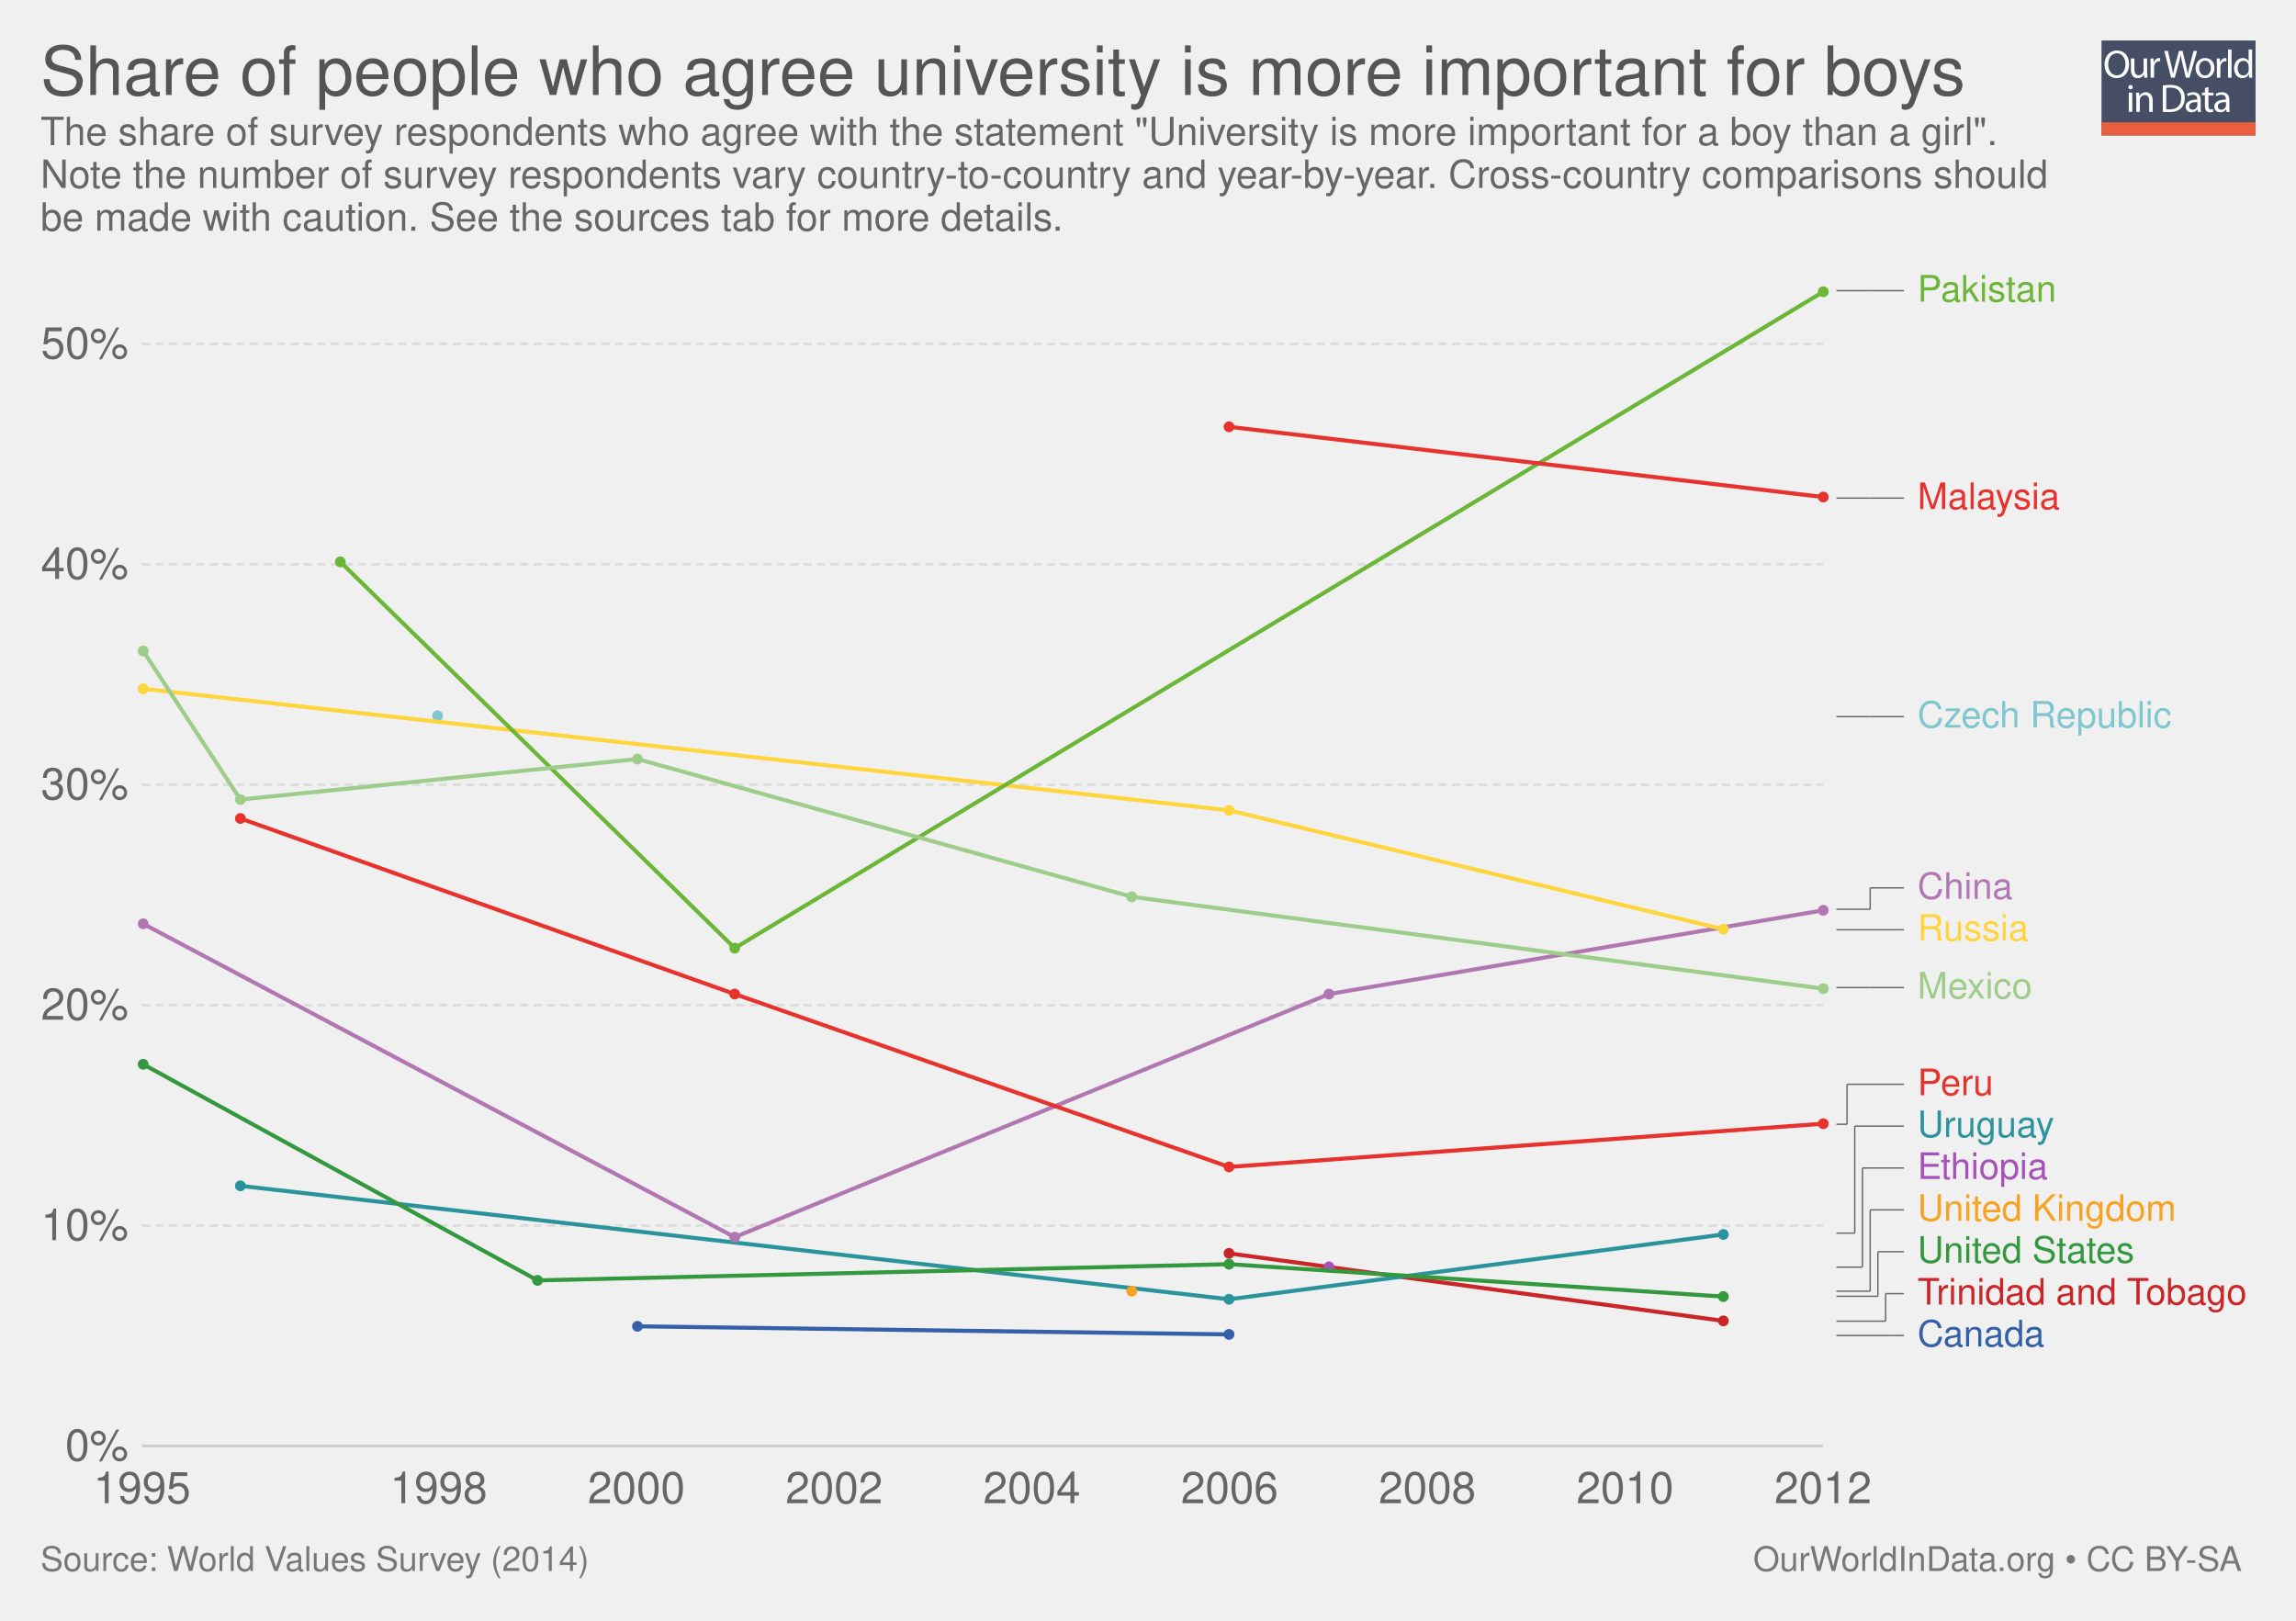
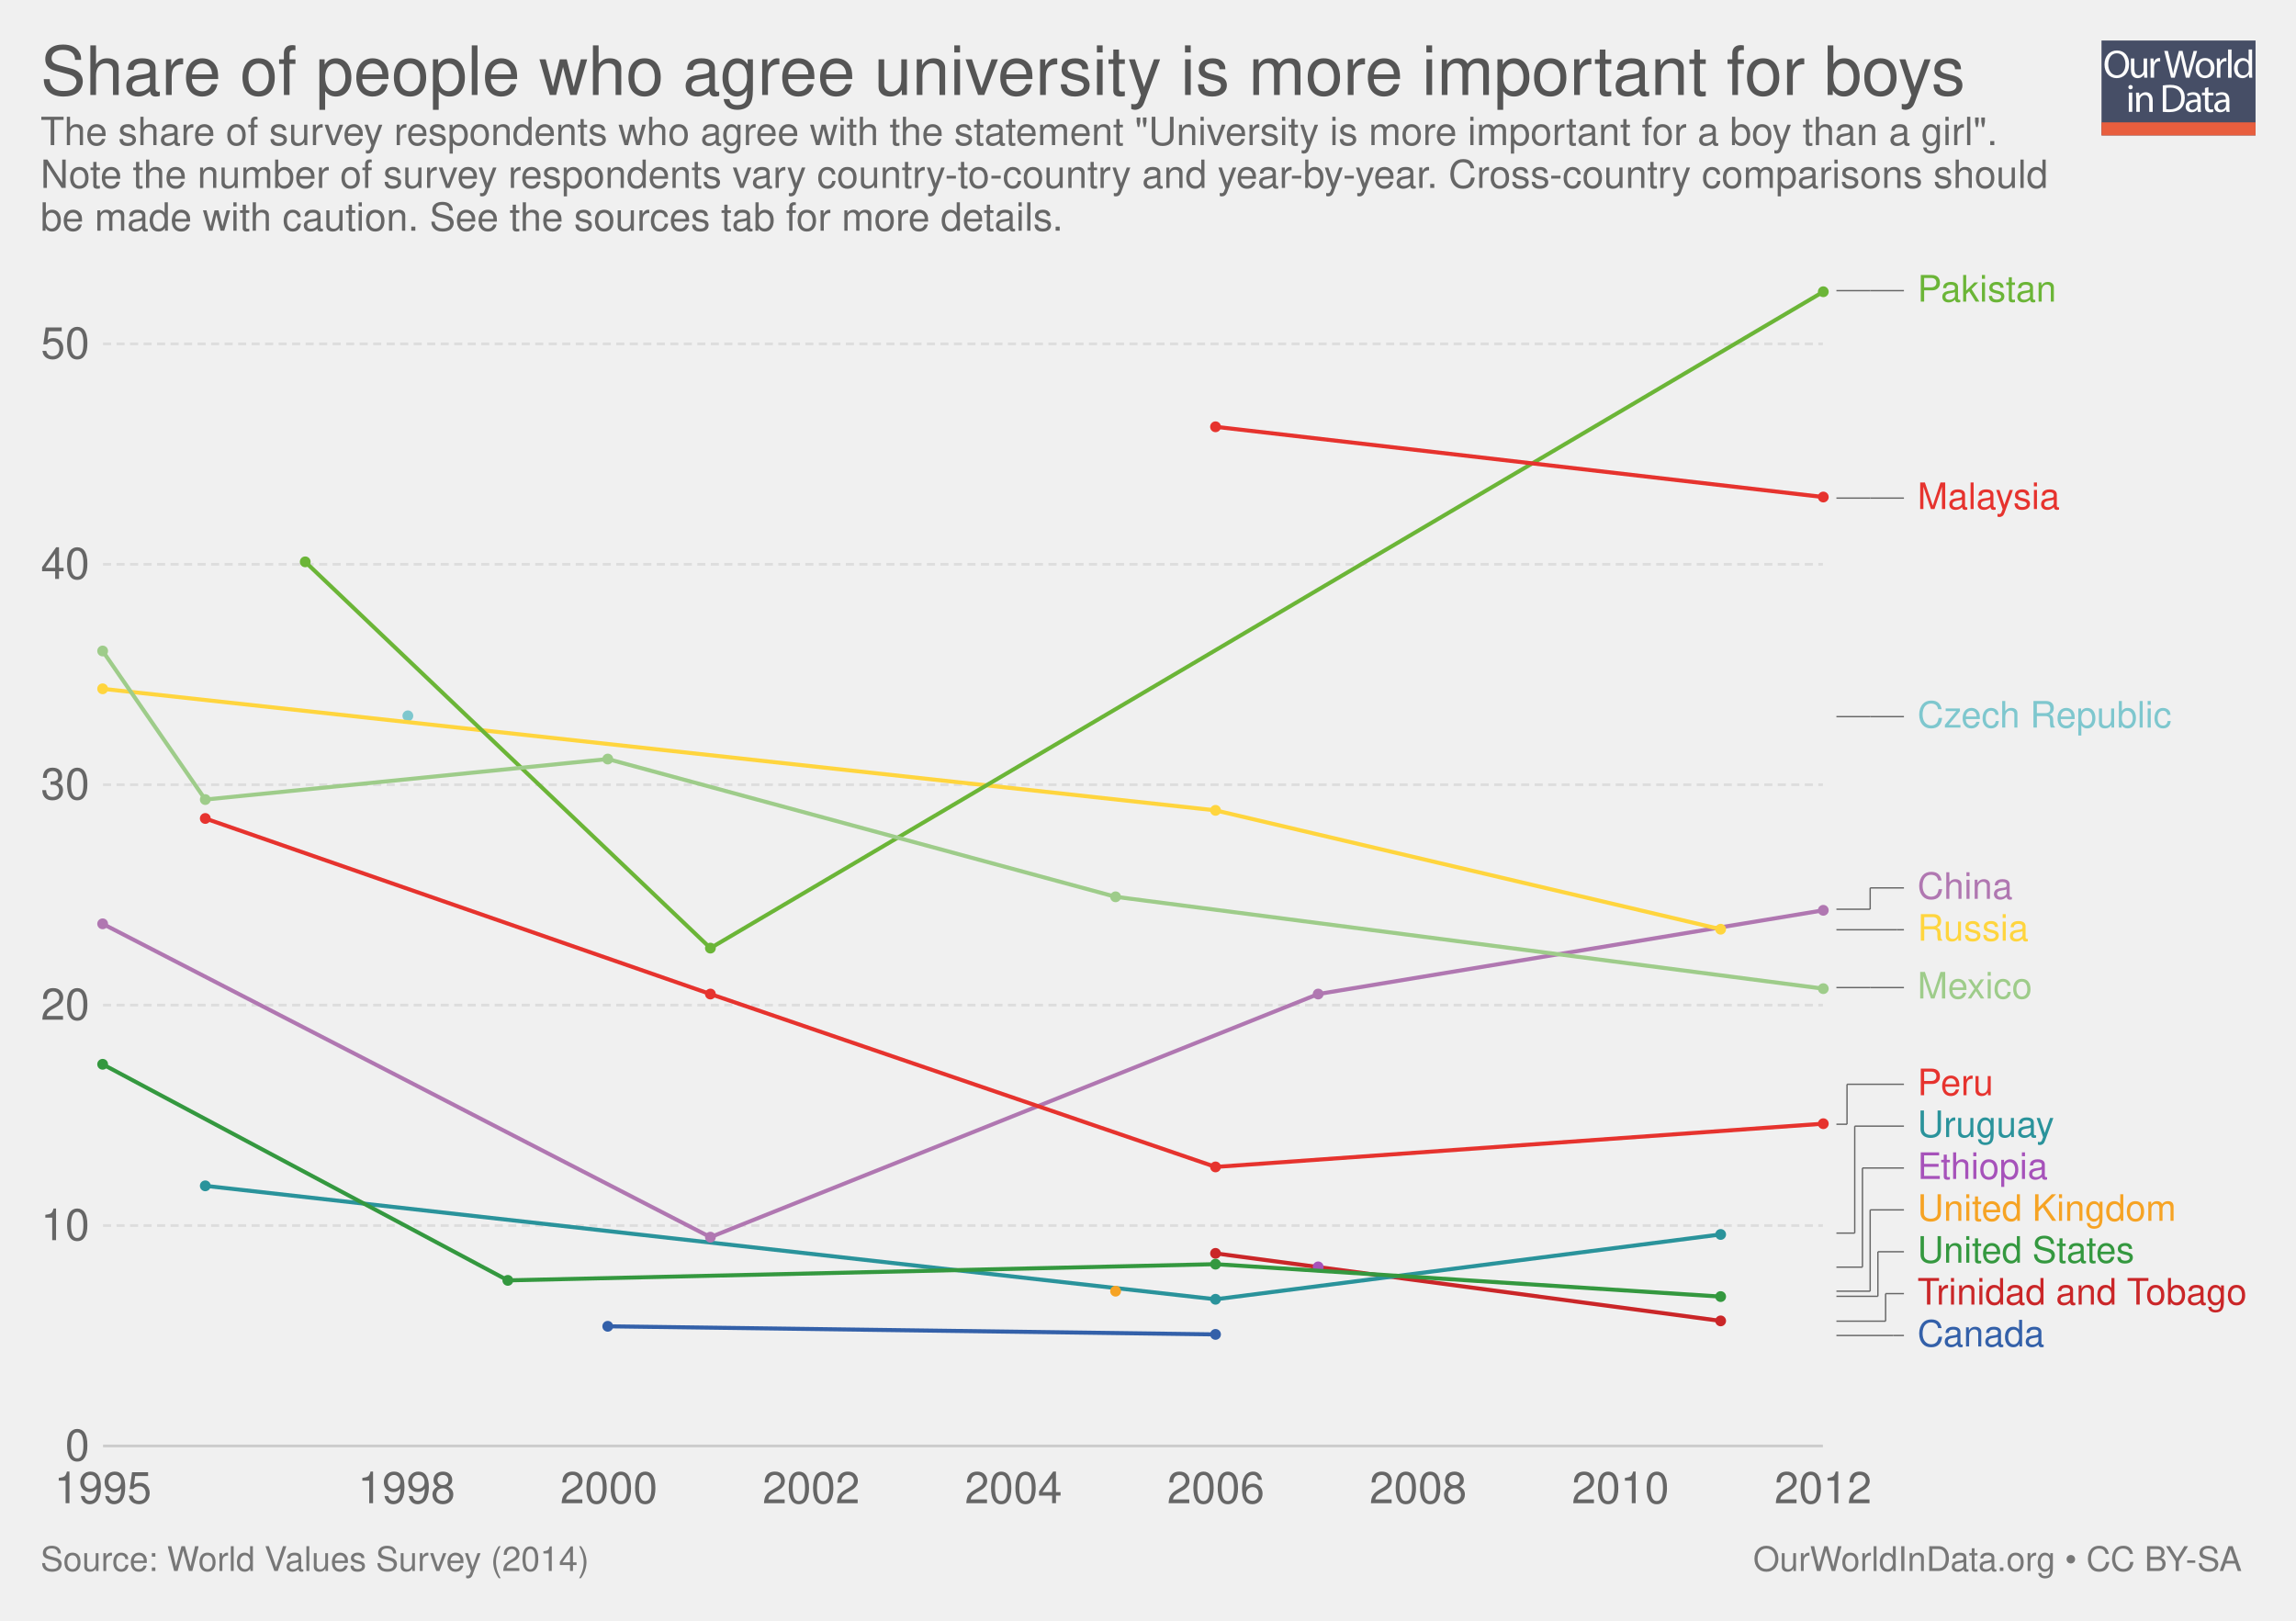
<svg xmlns="http://www.w3.org/2000/svg" xmlns:xlink="http://www.w3.org/1999/xlink" version="1.1" style="font-family: 'Helvetica Neue', Helvetica, Arial, sans-serif; font-size: 18px; background-color: white; text-rendering: optimizeLegibility; -webkit-font-smoothing: antialiased;" width="850" height="600">
  <g class="ChartTab">
    <g class="HeaderView">
      <g opacity="0.8" transform="translate(778, 15) scale(0.27)">
        <a xlink:href="https://ourworldindata.org" target="_blank">
          <g>
            <rect x="0" y="0" fill="#1B2543" width="211.2" height="130.1" />
            <rect x="0" y="112.2" fill="#E63912" width="211.2" height="17.9" />
            <g>
              <rect x="1.2" y="12.3" fill="none" width="210.2" height="99.2" />
              <path fill="#FFFFFF" d="M37.8,32.2c0,12.7-7.7,19.4-17.1,19.4c-9.7,0-16.6-7.5-16.6-18.7c0-11.7,7.3-19.3,17.1-19.3 C31.3,13.7,37.8,21.3,37.8,32.2z M9.2,32.8c0,7.9,4.3,14.9,11.8,14.9c7.5,0,11.8-6.9,11.8-15.3c0-7.3-3.8-14.9-11.8-14.9 C13.1,17.5,9.2,24.8,9.2,32.8z" />
              <path fill="#FFFFFF" d="M62.7,43.8c0,2.7,0.1,5.1,0.2,7.2h-4.3l-0.3-4.3h-0.1c-1.3,2.1-4,4.9-8.8,4.9c-4.2,0-9.1-2.3-9.1-11.6 V24.6h4.8v14.6c0,5,1.5,8.4,5.9,8.4c3.2,0,5.5-2.2,6.3-4.4c0.3-0.7,0.4-1.6,0.4-2.5V24.6h4.8V43.8z" />
              <path fill="#FFFFFF" d="M67.3,32.8c0-3.1-0.1-5.8-0.2-8.2h4.2l0.2,5.2h0.2c1.2-3.5,4.1-5.8,7.3-5.8c0.5,0,0.9,0.1,1.4,0.2v4.5 c-0.5-0.1-1-0.2-1.6-0.2c-3.4,0-5.8,2.6-6.5,6.2c-0.1,0.7-0.2,1.4-0.2,2.2V51h-4.8V32.8z" />
              <path fill="#FFFFFF" d="M95.4,51l-9.4-36.8h5l4.4,18.6c1.1,4.6,2.1,9.2,2.7,12.7h0.1c0.6-3.7,1.8-8,3-12.8l4.9-18.5h5l4.5,18.7 c1,4.4,2,8.7,2.6,12.6h0.1c0.8-4,1.8-8.1,3-12.7l4.9-18.5h4.9L120.6,51h-5L111,31.9c-1.1-4.7-1.9-8.3-2.4-12h-0.1 c-0.7,3.7-1.5,7.3-2.8,12L100.4,51H95.4z" />
              <path fill="#FFFFFF" d="M154.9,37.6c0,9.8-6.8,14-13.2,14c-7.2,0-12.7-5.2-12.7-13.6c0-8.8,5.8-14,13.1-14 C149.8,24,154.9,29.5,154.9,37.6z M133.9,37.9c0,5.8,3.3,10.1,8,10.1c4.6,0,8-4.3,8-10.3c0-4.5-2.2-10.1-7.9-10.1 C136.3,27.6,133.9,32.8,133.9,37.9z" />
              <path fill="#FFFFFF" d="M158.2,32.8c0-3.1-0.1-5.8-0.2-8.2h4.2l0.2,5.2h0.2c1.2-3.5,4.1-5.8,7.3-5.8c0.5,0,0.9,0.1,1.4,0.2v4.5 c-0.5-0.1-1-0.2-1.6-0.2c-3.4,0-5.8,2.6-6.5,6.2c-0.1,0.7-0.2,1.4-0.2,2.2V51h-4.8V32.8z" />
              <path fill="#FFFFFF" d="M173.5,12.3h4.8V51h-4.8V12.3z" />
              <path fill="#FFFFFF" d="M206.5,12.3v31.9c0,2.3,0.1,5,0.2,6.8h-4.3l-0.2-4.6H202c-1.5,2.9-4.7,5.2-9,5.2 c-6.4,0-11.3-5.4-11.3-13.4c-0.1-8.8,5.4-14.2,11.9-14.2c4,0,6.8,1.9,8,4h0.1V12.3H206.5z M201.7,35.4c0-0.6-0.1-1.4-0.2-2 c-0.7-3.1-3.3-5.6-6.9-5.6c-5,0-7.9,4.4-7.9,10.2c0,5.3,2.6,9.8,7.8,9.8c3.2,0,6.2-2.1,7.1-5.7c0.2-0.7,0.2-1.3,0.2-2.1V35.4z" />
              <path fill="#FFFFFF" d="M42.8,64c0.1,1.6-1.1,2.9-3.1,2.9c-1.7,0-2.9-1.3-2.9-2.9c0-1.7,1.3-3,3-3C41.7,61,42.8,62.3,42.8,64z M37.4,97.8V71.4h4.8v26.4H37.4z" />
              <path fill="#FFFFFF" d="M47.5,78.6c0-2.7-0.1-5-0.2-7.1h4.3l0.3,4.4h0.1c1.3-2.5,4.4-5,8.8-5c3.7,0,9.4,2.2,9.4,11.2v15.8h-4.8 V82.6c0-4.3-1.6-7.8-6.1-7.8c-3.2,0-5.6,2.2-6.5,4.9c-0.2,0.6-0.3,1.4-0.3,2.2v15.9h-4.8V78.6z" />
              <path fill="#FFFFFF" d="M84,61.6c2.9-0.4,6.3-0.8,10.1-0.8c6.8,0,11.7,1.6,14.9,4.6c3.3,3,5.2,7.3,5.2,13.2c0,6-1.9,10.9-5.3,14.3 c-3.4,3.4-9.1,5.3-16.3,5.3c-3.4,0-6.2-0.2-8.6-0.4V61.6z M88.8,94.1c1.2,0.2,3,0.3,4.8,0.3c10.2,0,15.7-5.7,15.7-15.6 c0.1-8.7-4.9-14.2-14.9-14.2c-2.5,0-4.3,0.2-5.6,0.5V94.1z" />
              <path fill="#FFFFFF" d="M132.1,97.8l-0.4-3.3h-0.2c-1.5,2.1-4.3,3.9-8.1,3.9c-5.4,0-8.1-3.8-8.1-7.6c0-6.4,5.7-9.9,15.9-9.8v-0.5 c0-2.2-0.6-6.1-6-6.1c-2.5,0-5,0.8-6.9,2l-1.1-3.2c2.2-1.4,5.4-2.3,8.7-2.3c8.1,0,10.1,5.5,10.1,10.8v9.9c0,2.3,0.1,4.5,0.4,6.3 H132.1z M131.4,84.4c-5.3-0.1-11.2,0.8-11.2,5.9c0,3.1,2.1,4.6,4.5,4.6c3.4,0,5.6-2.2,6.4-4.4c0.2-0.5,0.3-1,0.3-1.5V84.4z" />
              <path fill="#FFFFFF" d="M146.6,63.9v7.6h6.9v3.7h-6.9v14.2c0,3.3,0.9,5.1,3.6,5.1c1.3,0,2.2-0.2,2.8-0.3l0.2,3.6 c-0.9,0.4-2.4,0.7-4.3,0.7c-2.2,0-4-0.7-5.2-2c-1.4-1.4-1.9-3.8-1.9-6.9V75.1h-4.1v-3.7h4.1v-6.3L146.6,63.9z" />
              <path fill="#FFFFFF" d="M171.4,97.8l-0.4-3.3h-0.2c-1.5,2.1-4.3,3.9-8.1,3.9c-5.4,0-8.1-3.8-8.1-7.6c0-6.4,5.7-9.9,15.9-9.8v-0.5 c0-2.2-0.6-6.1-6-6.1c-2.5,0-5,0.8-6.9,2l-1.1-3.2c2.2-1.4,5.4-2.3,8.7-2.3c8.1,0,10.1,5.5,10.1,10.8v9.9c0,2.3,0.1,4.5,0.4,6.3 H171.4z M170.7,84.4c-5.3-0.1-11.2,0.8-11.2,5.9c0,3.1,2.1,4.6,4.5,4.6c3.4,0,5.6-2.2,6.4-4.4c0.2-0.5,0.3-1,0.3-1.5V84.4z" />
            </g>
          </g>
        </a>
      </g>
      <a href="https://ourworldindata.org/grapher/share-of-people-who-agree-university-is-more-important-for-boys" target="_blank">
        <text font-size="25.20" x="15.0" y="35.2" fill="#555">
          <tspan x="15" y="35.16">Share of people who agree university is more important for boys</tspan>
        </text>
      </a>
      <text font-size="14.40" x="15.0" y="53.7" fill="#666">
        <tspan x="15" y="53.72">The share of survey respondents who agree with the statement "University is more important for a boy than a girl".</tspan>
        <tspan x="15" y="69.56">Note the number of survey respondents vary country-to-country and year-by-year. Cross-country comparisons should</tspan>
        <tspan x="15" y="85.4">be made with caution. See the sources tab for more details.</tspan>
      </text>
    </g>
    <g class="LineChart">
      <defs>
-         <clipPath id="boundsClip-1">
-           <rect x="42.562" y="0" width="830" height="897.8" />
+         <clipPath id="boundsClip-3">
+           <rect x="28.144" y="0" width="830" height="897.8" />
        </clipPath>
      </defs>
      <g class="AxisBoxView">
        <g class="HorizontalAxis">
-           <text x="52.6" y="556.5" fill="#666" text-anchor="middle" font-size="16.2">1995</text>
-           <text x="162.4" y="556.5" fill="#666" text-anchor="middle" font-size="16.2">1998</text>
-           <text x="235.6" y="556.5" fill="#666" text-anchor="middle" font-size="16.2">2000</text>
-           <text x="308.8" y="556.5" fill="#666" text-anchor="middle" font-size="16.2">2002</text>
-           <text x="382" y="556.5" fill="#666" text-anchor="middle" font-size="16.2">2004</text>
-           <text x="455.2" y="556.5" fill="#666" text-anchor="middle" font-size="16.2">2006</text>
-           <text x="528.4" y="556.5" fill="#666" text-anchor="middle" font-size="16.2">2008</text>
-           <text x="601.6" y="556.5" fill="#666" text-anchor="middle" font-size="16.2">2010</text>
+           <text x="38.1" y="556.5" fill="#666" text-anchor="middle" font-size="16.2">1995</text>
+           <text x="150.5" y="556.5" fill="#666" text-anchor="middle" font-size="16.2">1998</text>
+           <text x="225.4" y="556.5" fill="#666" text-anchor="middle" font-size="16.2">2000</text>
+           <text x="300.3" y="556.5" fill="#666" text-anchor="middle" font-size="16.2">2002</text>
+           <text x="375.2" y="556.5" fill="#666" text-anchor="middle" font-size="16.2">2004</text>
+           <text x="450.1" y="556.5" fill="#666" text-anchor="middle" font-size="16.2">2006</text>
+           <text x="525" y="556.5" fill="#666" text-anchor="middle" font-size="16.2">2008</text>
+           <text x="599.9" y="556.5" fill="#666" text-anchor="middle" font-size="16.2">2010</text>
          <text x="674.9" y="556.5" fill="#666" text-anchor="middle" font-size="16.2">2012</text>
        </g>
        <g class="VerticalAxis">
-           <text x="47.56" y="535.3" fill="#666" dominant-baseline="middle" text-anchor="end" font-size="16.2">0%</text>
-           <text x="47.56" y="453.7" fill="#666" dominant-baseline="middle" text-anchor="end" font-size="16.2">10%</text>
-           <text x="47.56" y="372.1" fill="#666" dominant-baseline="middle" text-anchor="end" font-size="16.2">20%</text>
-           <text x="47.56" y="290.5" fill="#666" dominant-baseline="middle" text-anchor="end" font-size="16.2">30%</text>
-           <text x="47.56" y="208.9" fill="#666" dominant-baseline="middle" text-anchor="end" font-size="16.2">40%</text>
-           <text x="47.56" y="127.3" fill="#666" dominant-baseline="middle" text-anchor="end" font-size="16.2">50%</text>
+           <text x="33.14" y="535.3" fill="#666" dominant-baseline="middle" text-anchor="end" font-size="16.2">0</text>
+           <text x="33.14" y="453.7" fill="#666" dominant-baseline="middle" text-anchor="end" font-size="16.2">10</text>
+           <text x="33.14" y="372.1" fill="#666" dominant-baseline="middle" text-anchor="end" font-size="16.2">20</text>
+           <text x="33.14" y="290.5" fill="#666" dominant-baseline="middle" text-anchor="end" font-size="16.2">30</text>
+           <text x="33.14" y="208.9" fill="#666" dominant-baseline="middle" text-anchor="end" font-size="16.2">40</text>
+           <text x="33.14" y="127.3" fill="#666" dominant-baseline="middle" text-anchor="end" font-size="16.2">50</text>
        </g>
        <g class="AxisGridLines">
-           <line x1="52.56" y1="535.3" x2="674.86" y2="535.3" stroke="#ccc" />
-           <line x1="52.56" y1="453.7" x2="674.86" y2="453.7" stroke="#ddd" stroke-dasharray="3,2" />
-           <line x1="52.56" y1="372.1" x2="674.86" y2="372.1" stroke="#ddd" stroke-dasharray="3,2" />
-           <line x1="52.56" y1="290.5" x2="674.86" y2="290.5" stroke="#ddd" stroke-dasharray="3,2" />
-           <line x1="52.56" y1="208.9" x2="674.86" y2="208.9" stroke="#ddd" stroke-dasharray="3,2" />
-           <line x1="52.56" y1="127.3" x2="674.86" y2="127.3" stroke="#ddd" stroke-dasharray="3,2" />
+           <line x1="38.14" y1="535.3" x2="674.86" y2="535.3" stroke="#ccc" />
+           <line x1="38.14" y1="453.7" x2="674.86" y2="453.7" stroke="#ddd" stroke-dasharray="3,2" />
+           <line x1="38.14" y1="372.1" x2="674.86" y2="372.1" stroke="#ddd" stroke-dasharray="3,2" />
+           <line x1="38.14" y1="290.5" x2="674.86" y2="290.5" stroke="#ddd" stroke-dasharray="3,2" />
+           <line x1="38.14" y1="208.9" x2="674.86" y2="208.9" stroke="#ddd" stroke-dasharray="3,2" />
+           <line x1="38.14" y1="127.3" x2="674.86" y2="127.3" stroke="#ddd" stroke-dasharray="3,2" />
        </g>
      </g>
-       <g clip-path="url(#boundsClip-1)">
+       <g clip-path="url(#boundsClip-3)">
        <g class="HeightedLegend clickable">
          <g class="legendMark">
            <g class="indicator">
              <line x1="679.855" y1="494.4" x2="700.926" y2="494.4" stroke="#666" stroke-width="0.5" />
              <line x1="700.926" y1="494.4" x2="700.926" y2="494.4" stroke="#666" stroke-width="0.5" />
              <line x1="700.926" y1="494.4" x2="704.855" y2="494.4" stroke="#666" stroke-width="0.5" />
            </g>
            <rect x="674.855" y="487.65" width="82.52" height="13.5" fill="#fff" opacity="0" />
            <text font-size="13.50" x="709.9" y="498.4" fill="#3360a9">
              <tspan x="709.855" y="498.45">Canada</tspan>
            </text>
          </g>
          <g class="legendMark">
            <g class="indicator">
              <line x1="679.855" y1="489.1" x2="698.069" y2="489.1" stroke="#666" stroke-width="0.5" />
              <line x1="698.069" y1="489.1" x2="698.069" y2="478.9" stroke="#666" stroke-width="0.5" />
              <line x1="698.069" y1="478.9" x2="704.855" y2="478.9" stroke="#666" stroke-width="0.5" />
            </g>
            <rect x="674.855" y="472.15" width="160.145" height="13.5" fill="#fff" opacity="0" />
            <text font-size="13.50" x="709.9" y="482.9" fill="#ca2628">
              <tspan x="709.855" y="482.95">Trinidad and Tobago</tspan>
            </text>
          </g>
          <g class="legendMark">
            <g class="indicator">
              <line x1="679.855" y1="479.9" x2="695.212" y2="479.9" stroke="#666" stroke-width="0.5" />
              <line x1="695.212" y1="479.9" x2="695.212" y2="463.4" stroke="#666" stroke-width="0.5" />
              <line x1="695.212" y1="463.4" x2="704.855" y2="463.4" stroke="#666" stroke-width="0.5" />
            </g>
            <rect x="674.855" y="456.65" width="116.405" height="13.5" fill="#fff" opacity="0" />
            <text font-size="13.50" x="709.9" y="467.4" fill="#34983f">
              <tspan x="709.855" y="467.45">United States</tspan>
            </text>
          </g>
          <g class="legendMark">
            <g class="indicator">
              <line x1="679.855" y1="478" x2="692.355" y2="478" stroke="#666" stroke-width="0.5" />
              <line x1="692.355" y1="478" x2="692.355" y2="447.9" stroke="#666" stroke-width="0.5" />
              <line x1="692.355" y1="447.9" x2="704.855" y2="447.9" stroke="#666" stroke-width="0.5" />
            </g>
            <rect x="674.855" y="441.15" width="131.39" height="13.5" fill="#fff" opacity="0" />
            <text font-size="13.50" x="709.9" y="451.9" fill="#f6a324">
              <tspan x="709.855" y="451.95">United Kingdom</tspan>
            </text>
          </g>
          <g class="legendMark">
            <g class="indicator">
              <line x1="679.855" y1="469.1" x2="689.498" y2="469.1" stroke="#666" stroke-width="0.5" />
              <line x1="689.498" y1="469.1" x2="689.498" y2="432.4" stroke="#666" stroke-width="0.5" />
              <line x1="689.498" y1="432.4" x2="704.855" y2="432.4" stroke="#666" stroke-width="0.5" />
            </g>
            <rect x="674.855" y="425.65" width="84.005" height="13.5" fill="#fff" opacity="0" />
            <text font-size="13.50" x="709.9" y="436.4" fill="#a652ba">
              <tspan x="709.855" y="436.45">Ethiopia</tspan>
            </text>
          </g>
          <g class="legendMark">
            <g class="indicator">
              <line x1="679.855" y1="456.5" x2="686.641" y2="456.5" stroke="#666" stroke-width="0.5" />
              <line x1="686.641" y1="456.5" x2="686.641" y2="416.9" stroke="#666" stroke-width="0.5" />
              <line x1="686.641" y1="416.9" x2="704.855" y2="416.9" stroke="#666" stroke-width="0.5" />
            </g>
            <rect x="674.855" y="410.15" width="86.165" height="13.5" fill="#fff" opacity="0" />
            <text font-size="13.50" x="709.9" y="420.9" fill="#2a939b">
              <tspan x="709.855" y="420.95">Uruguay</tspan>
            </text>
          </g>
          <g class="legendMark">
            <g class="indicator">
              <line x1="679.855" y1="416.2" x2="683.784" y2="416.2" stroke="#666" stroke-width="0.5" />
              <line x1="683.784" y1="416.2" x2="683.784" y2="401.4" stroke="#666" stroke-width="0.5" />
              <line x1="683.784" y1="401.4" x2="704.855" y2="401.4" stroke="#666" stroke-width="0.5" />
            </g>
            <rect x="674.855" y="394.65" width="63.62" height="13.5" fill="#fff" opacity="0" />
            <text font-size="13.50" x="709.9" y="405.4" fill="#e6332e">
              <tspan x="709.855" y="405.45">Peru</tspan>
            </text>
          </g>
          <g class="legendMark">
            <g class="indicator">
              <line x1="679.855" y1="365.6" x2="692.355" y2="365.6" stroke="#666" stroke-width="0.5" />
              <line x1="692.355" y1="365.6" x2="692.355" y2="365.6" stroke="#666" stroke-width="0.5" />
              <line x1="692.355" y1="365.6" x2="704.855" y2="365.6" stroke="#666" stroke-width="0.5" />
            </g>
            <rect x="674.855" y="358.85" width="77.795" height="13.5" fill="#fff" opacity="0" />
            <text font-size="13.50" x="709.9" y="369.7" fill="#9ecc8a">
              <tspan x="709.855" y="369.65">Mexico</tspan>
            </text>
          </g>
          <g class="legendMark">
            <g class="indicator">
              <line x1="679.855" y1="344.2" x2="702.355" y2="344.2" stroke="#666" stroke-width="0.5" />
              <line x1="702.355" y1="344.2" x2="702.355" y2="344.2" stroke="#666" stroke-width="0.5" />
              <line x1="702.355" y1="344.2" x2="704.855" y2="344.2" stroke="#666" stroke-width="0.5" />
            </g>
            <rect x="674.855" y="337.45" width="76.31" height="13.5" fill="#fff" opacity="0" />
            <text font-size="13.50" x="709.9" y="348.3" fill="#ffd53e">
              <tspan x="709.855" y="348.25">Russia</tspan>
            </text>
          </g>
          <g class="legendMark">
            <g class="indicator">
              <line x1="679.855" y1="336.6" x2="692.355" y2="336.6" stroke="#666" stroke-width="0.5" />
              <line x1="692.355" y1="336.6" x2="692.355" y2="328.7" stroke="#666" stroke-width="0.5" />
              <line x1="692.355" y1="328.7" x2="704.855" y2="328.7" stroke="#666" stroke-width="0.5" />
            </g>
            <rect x="674.855" y="321.95" width="70.37" height="13.5" fill="#fff" opacity="0" />
            <text font-size="13.50" x="709.9" y="332.8" fill="#b077b1">
              <tspan x="709.855" y="332.75">China</tspan>
            </text>
          </g>
          <g class="legendMark">
            <g class="indicator">
              <line x1="679.855" y1="265.3" x2="692.355" y2="265.3" stroke="#666" stroke-width="0.5" />
              <line x1="692.355" y1="265.3" x2="692.355" y2="265.3" stroke="#666" stroke-width="0.5" />
              <line x1="692.355" y1="265.3" x2="704.855" y2="265.3" stroke="#666" stroke-width="0.5" />
            </g>
            <rect x="674.855" y="258.55" width="129.77" height="13.5" fill="#fff" opacity="0" />
            <text font-size="13.50" x="709.9" y="269.4" fill="#7ec7ce">
              <tspan x="709.855" y="269.35">Czech Republic</tspan>
            </text>
          </g>
          <g class="legendMark">
            <g class="indicator">
              <line x1="679.855" y1="184.4" x2="692.355" y2="184.4" stroke="#666" stroke-width="0.5" />
              <line x1="692.355" y1="184.4" x2="692.355" y2="184.4" stroke="#666" stroke-width="0.5" />
              <line x1="692.355" y1="184.4" x2="704.855" y2="184.4" stroke="#666" stroke-width="0.5" />
            </g>
            <rect x="674.855" y="177.65" width="88.325" height="13.5" fill="#fff" opacity="0" />
            <text font-size="13.50" x="709.9" y="188.5" fill="#e6332e">
              <tspan x="709.855" y="188.45">Malaysia</tspan>
            </text>
          </g>
          <g class="legendMark">
            <g class="indicator">
              <line x1="679.855" y1="107.6" x2="692.355" y2="107.6" stroke="#666" stroke-width="0.5" />
              <line x1="692.355" y1="107.6" x2="692.355" y2="107.6" stroke="#666" stroke-width="0.5" />
              <line x1="692.355" y1="107.6" x2="704.855" y2="107.6" stroke="#666" stroke-width="0.5" />
            </g>
            <rect x="674.855" y="100.85" width="86.975" height="13.5" fill="#fff" opacity="0" />
            <text font-size="13.50" x="709.9" y="111.6" fill="#6bb537">
              <tspan x="709.855" y="111.65">Pakistan</tspan>
            </text>
          </g>
        </g>
        <g class="Lines">
-           <rect x="53" y="108" width="622" height="428" fill="rgba(255,255,255,0)" opacity="0" />
+           <rect x="38" y="108" width="637" height="428" fill="rgba(255,255,255,0)" opacity="0" />
          <g class="key-Trinidad-and-Tobago_0">
-             <path stroke="#ca2628" stroke-linecap="round" d="M455 464L638 489" fill="none" stroke-width="1.5" />
+             <path stroke="#ca2628" stroke-linecap="round" d="M450 464L637 489" fill="none" stroke-width="1.5" />
            <g fill="#ca2628">
-               <circle cx="455" cy="464" r="2" />
-               <circle cx="638" cy="489" r="2" />
+               <circle cx="450" cy="464" r="2" />
+               <circle cx="637" cy="489" r="2" />
            </g>
          </g>
          <g class="key-Ethiopia_0">
-             <path stroke="#a652ba" stroke-linecap="round" d="M492 469" fill="none" stroke-width="1.5" />
+             <path stroke="#a652ba" stroke-linecap="round" d="M488 469" fill="none" stroke-width="1.5" />
            <g fill="#a652ba">
-               <circle cx="492" cy="469" r="2" />
+               <circle cx="488" cy="469" r="2" />
            </g>
          </g>
          <g class="key-Uruguay_0">
-             <path stroke="#2a939b" stroke-linecap="round" d="M89 439L455 481L638 457" fill="none" stroke-width="1.5" />
+             <path stroke="#2a939b" stroke-linecap="round" d="M76 439L450 481L637 457" fill="none" stroke-width="1.5" />
            <g fill="#2a939b">
-               <circle cx="89" cy="439" r="2" />
-               <circle cx="455" cy="481" r="2" />
-               <circle cx="638" cy="457" r="2" />
+               <circle cx="76" cy="439" r="2" />
+               <circle cx="450" cy="481" r="2" />
+               <circle cx="637" cy="457" r="2" />
            </g>
          </g>
          <g class="key-Czech-Republic_0">
-             <path stroke="#7ec7ce" stroke-linecap="round" d="M162 265" fill="none" stroke-width="1.5" />
+             <path stroke="#7ec7ce" stroke-linecap="round" d="M151 265" fill="none" stroke-width="1.5" />
            <g fill="#7ec7ce">
-               <circle cx="162" cy="265" r="2" />
+               <circle cx="151" cy="265" r="2" />
            </g>
          </g>
          <g class="key-China_0">
-             <path stroke="#b077b1" stroke-linecap="round" d="M53 342L272 458L492 368L675 337" fill="none" stroke-width="1.5" />
+             <path stroke="#b077b1" stroke-linecap="round" d="M38 342L263 458L488 368L675 337" fill="none" stroke-width="1.5" />
            <g fill="#b077b1">
-               <circle cx="53" cy="342" r="2" />
-               <circle cx="272" cy="458" r="2" />
-               <circle cx="492" cy="368" r="2" />
+               <circle cx="38" cy="342" r="2" />
+               <circle cx="263" cy="458" r="2" />
+               <circle cx="488" cy="368" r="2" />
              <circle cx="675" cy="337" r="2" />
            </g>
          </g>
          <g class="key-Canada_0">
-             <path stroke="#3360a9" stroke-linecap="round" d="M236 491L455 494" fill="none" stroke-width="1.5" />
+             <path stroke="#3360a9" stroke-linecap="round" d="M225 491L450 494" fill="none" stroke-width="1.5" />
            <g fill="#3360a9">
-               <circle cx="236" cy="491" r="2" />
-               <circle cx="455" cy="494" r="2" />
+               <circle cx="225" cy="491" r="2" />
+               <circle cx="450" cy="494" r="2" />
            </g>
          </g>
          <g class="key-United-Kingdom_0">
-             <path stroke="#f6a324" stroke-linecap="round" d="M419 478" fill="none" stroke-width="1.5" />
+             <path stroke="#f6a324" stroke-linecap="round" d="M413 478" fill="none" stroke-width="1.5" />
            <g fill="#f6a324">
-               <circle cx="419" cy="478" r="2" />
+               <circle cx="413" cy="478" r="2" />
            </g>
          </g>
          <g class="key-United-States_0">
-             <path stroke="#34983f" stroke-linecap="round" d="M53 394L199 474L455 468L638 480" fill="none" stroke-width="1.5" />
+             <path stroke="#34983f" stroke-linecap="round" d="M38 394L188 474L450 468L637 480" fill="none" stroke-width="1.5" />
            <g fill="#34983f">
-               <circle cx="53" cy="394" r="2" />
-               <circle cx="199" cy="474" r="2" />
-               <circle cx="455" cy="468" r="2" />
-               <circle cx="638" cy="480" r="2" />
+               <circle cx="38" cy="394" r="2" />
+               <circle cx="188" cy="474" r="2" />
+               <circle cx="450" cy="468" r="2" />
+               <circle cx="637" cy="480" r="2" />
            </g>
          </g>
          <g class="key-Russia_0">
-             <path stroke="#ffd53e" stroke-linecap="round" d="M53 255L455 300L638 344" fill="none" stroke-width="1.5" />
+             <path stroke="#ffd53e" stroke-linecap="round" d="M38 255L450 300L637 344" fill="none" stroke-width="1.5" />
            <g fill="#ffd53e">
-               <circle cx="53" cy="255" r="2" />
-               <circle cx="455" cy="300" r="2" />
-               <circle cx="638" cy="344" r="2" />
+               <circle cx="38" cy="255" r="2" />
+               <circle cx="450" cy="300" r="2" />
+               <circle cx="637" cy="344" r="2" />
            </g>
          </g>
          <g class="key-Peru_0">
-             <path stroke="#e6332e" stroke-linecap="round" d="M89 303L272 368L455 432L675 416" fill="none" stroke-width="1.5" />
+             <path stroke="#e6332e" stroke-linecap="round" d="M76 303L263 368L450 432L675 416" fill="none" stroke-width="1.5" />
            <g fill="#e6332e">
-               <circle cx="89" cy="303" r="2" />
-               <circle cx="272" cy="368" r="2" />
-               <circle cx="455" cy="432" r="2" />
+               <circle cx="76" cy="303" r="2" />
+               <circle cx="263" cy="368" r="2" />
+               <circle cx="450" cy="432" r="2" />
              <circle cx="675" cy="416" r="2" />
            </g>
          </g>
          <g class="key-Pakistan_0">
-             <path stroke="#6bb537" stroke-linecap="round" d="M126 208L272 351L675 108" fill="none" stroke-width="1.5" />
+             <path stroke="#6bb537" stroke-linecap="round" d="M113 208L263 351L675 108" fill="none" stroke-width="1.5" />
            <g fill="#6bb537">
-               <circle cx="126" cy="208" r="2" />
-               <circle cx="272" cy="351" r="2" />
+               <circle cx="113" cy="208" r="2" />
+               <circle cx="263" cy="351" r="2" />
              <circle cx="675" cy="108" r="2" />
            </g>
          </g>
          <g class="key-Mexico_0">
-             <path stroke="#9ecc8a" stroke-linecap="round" d="M53 241L89 296L236 281L419 332L675 366" fill="none" stroke-width="1.5" />
+             <path stroke="#9ecc8a" stroke-linecap="round" d="M38 241L76 296L225 281L413 332L675 366" fill="none" stroke-width="1.5" />
            <g fill="#9ecc8a">
-               <circle cx="53" cy="241" r="2" />
-               <circle cx="89" cy="296" r="2" />
-               <circle cx="236" cy="281" r="2" />
-               <circle cx="419" cy="332" r="2" />
+               <circle cx="38" cy="241" r="2" />
+               <circle cx="76" cy="296" r="2" />
+               <circle cx="225" cy="281" r="2" />
+               <circle cx="413" cy="332" r="2" />
              <circle cx="675" cy="366" r="2" />
            </g>
          </g>
          <g class="key-Malaysia_0">
-             <path stroke="#e6332e" stroke-linecap="round" d="M455 158L675 184" fill="none" stroke-width="1.5" />
+             <path stroke="#e6332e" stroke-linecap="round" d="M450 158L675 184" fill="none" stroke-width="1.5" />
            <g fill="#e6332e">
-               <circle cx="455" cy="158" r="2" />
+               <circle cx="450" cy="158" r="2" />
              <circle cx="675" cy="184" r="2" />
            </g>
          </g>
        </g>
      </g>
    </g>
    <g style="fill: #777;" class="SourcesFooter">
      <g style="fill: #777;" class="clickable">
        <text font-size="12.60" x="15.0" y="581.6">
          <tspan x="15" y="581.58">Source: World Values Survey (2014)</tspan>
        </text>
      </g>
      <text font-size="12.60" x="649.0" y="581.6">
        <tspan x="649.024" y="581.58">
          <a target="_blank" style="fill: #777;" href="https://ourworldindata.org">OurWorldInData.org</a> • <a style="fill: #777;" href="http://creativecommons.org/licenses/by-sa/4.0/deed.en_US" target="_blank">CC BY-SA</a>
        </tspan>
      </text>
    </g>
  </g>
</svg>
